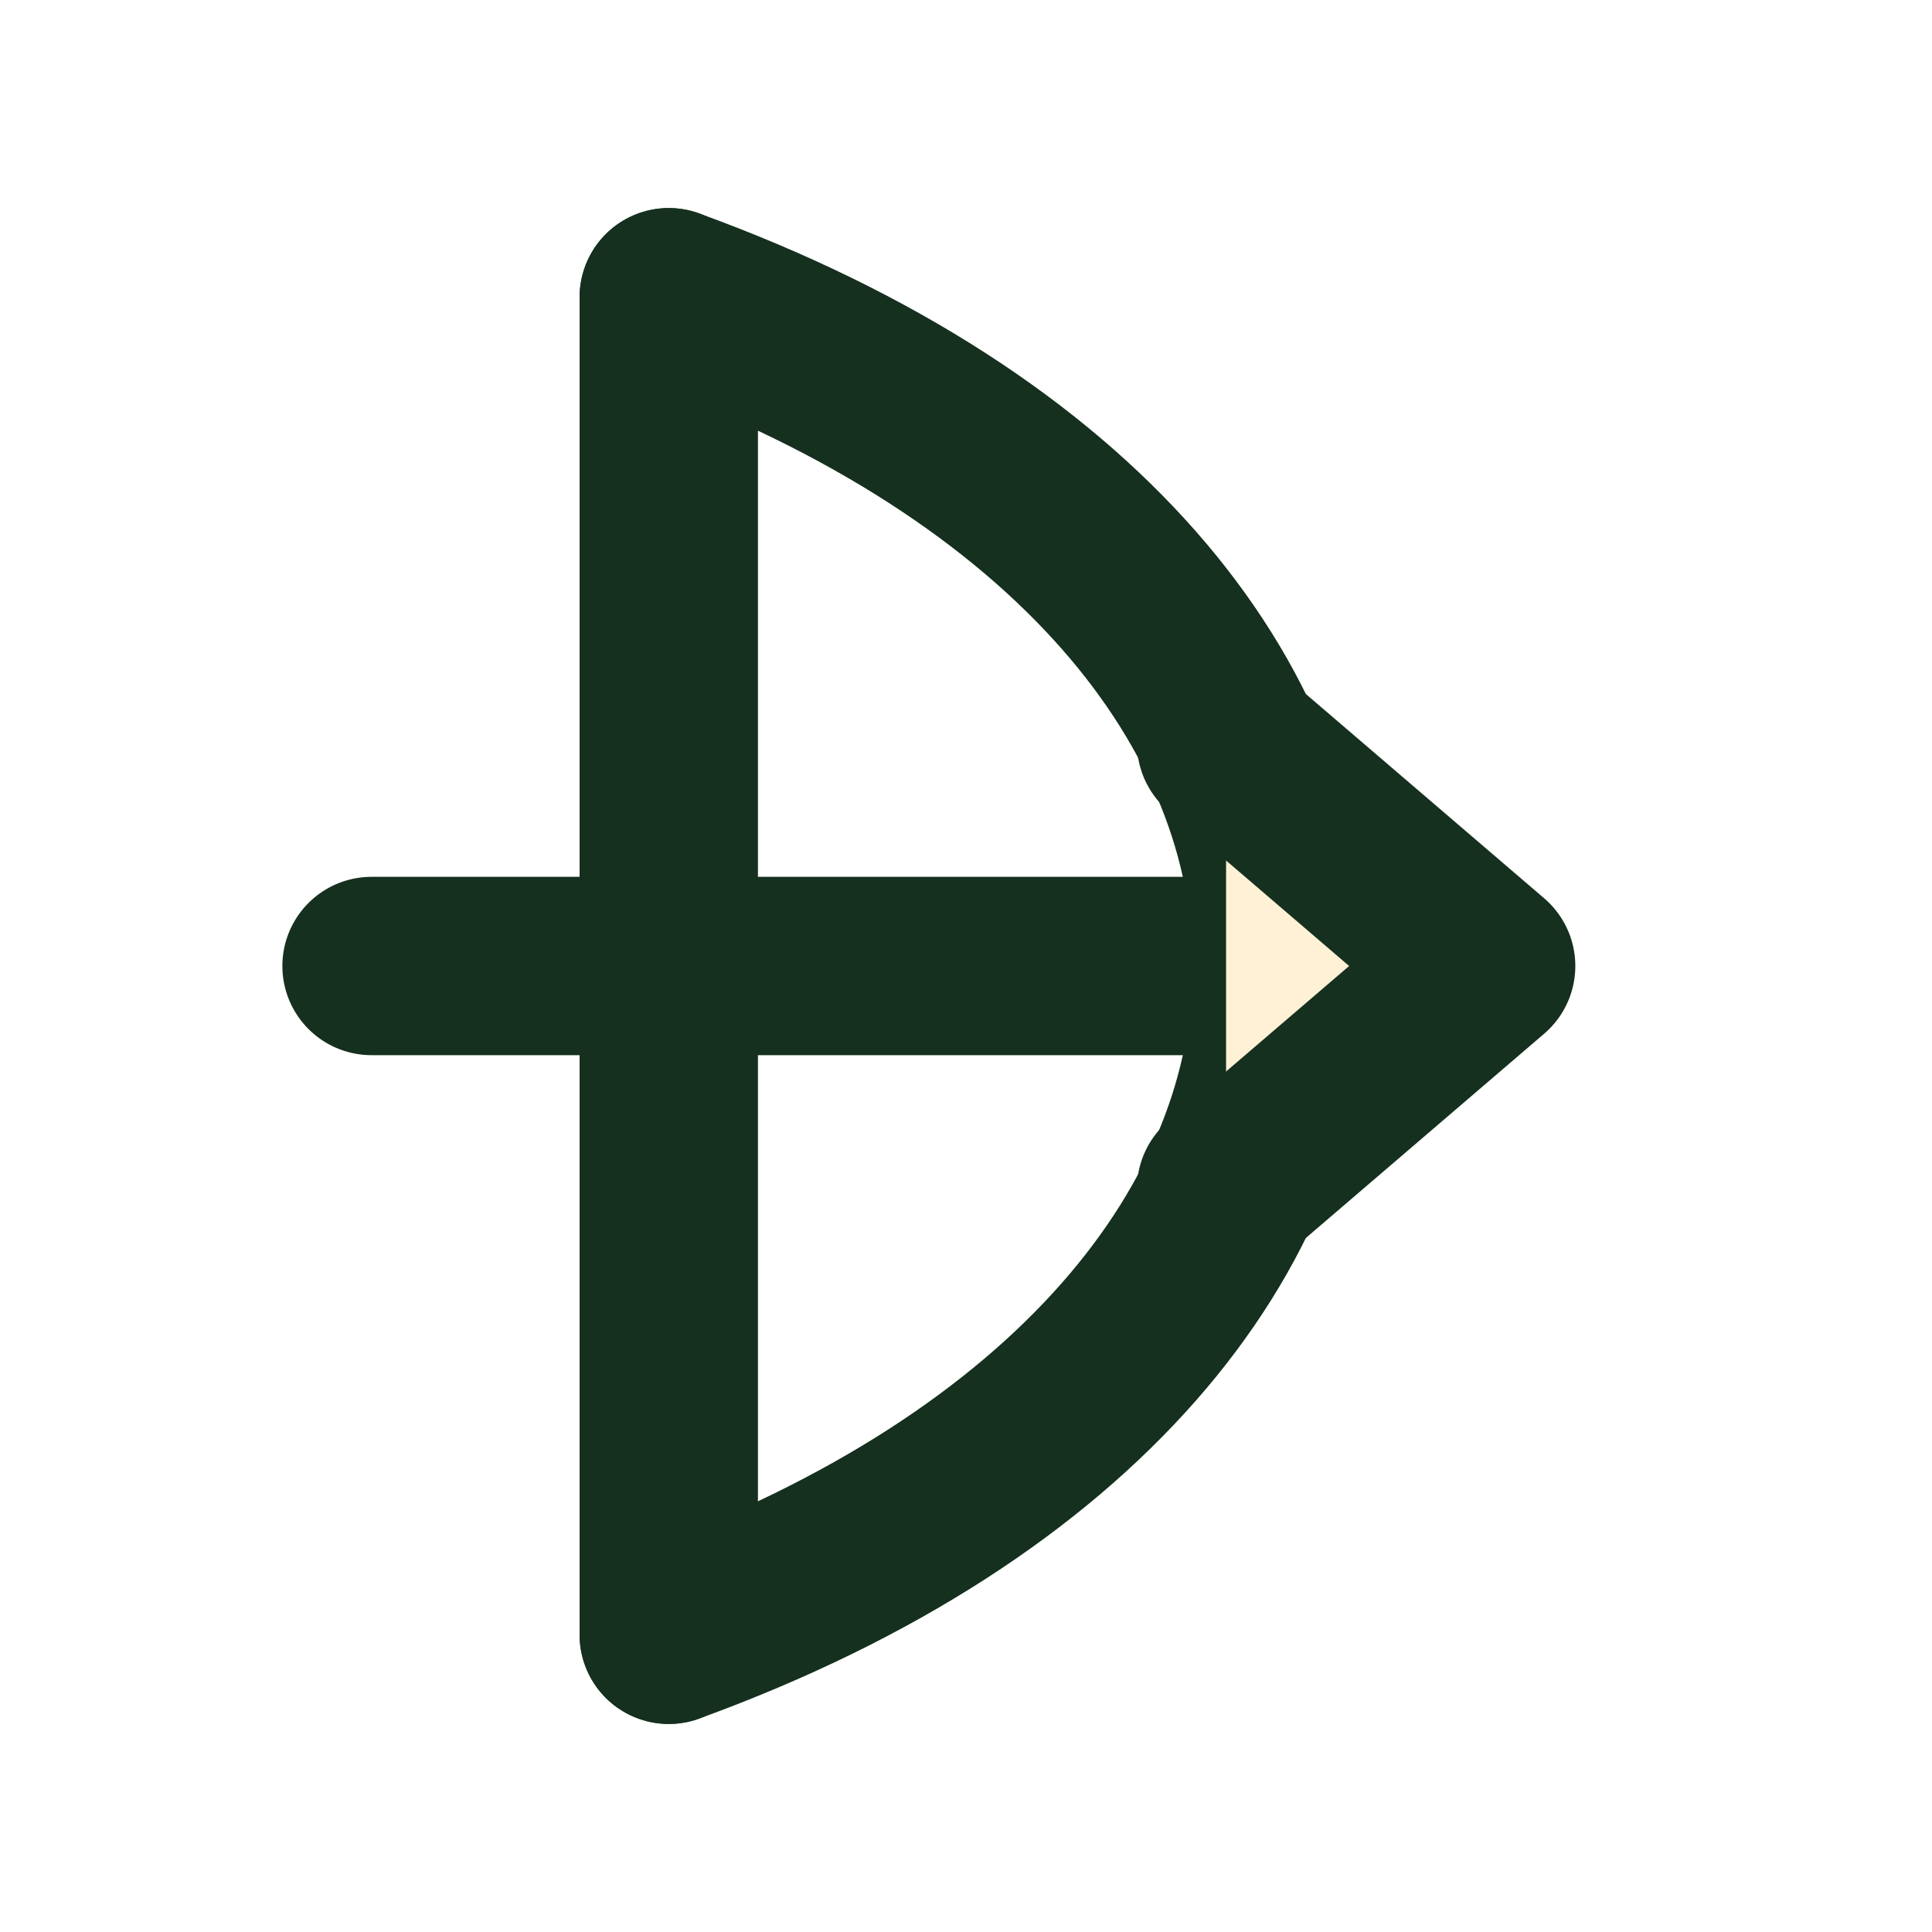
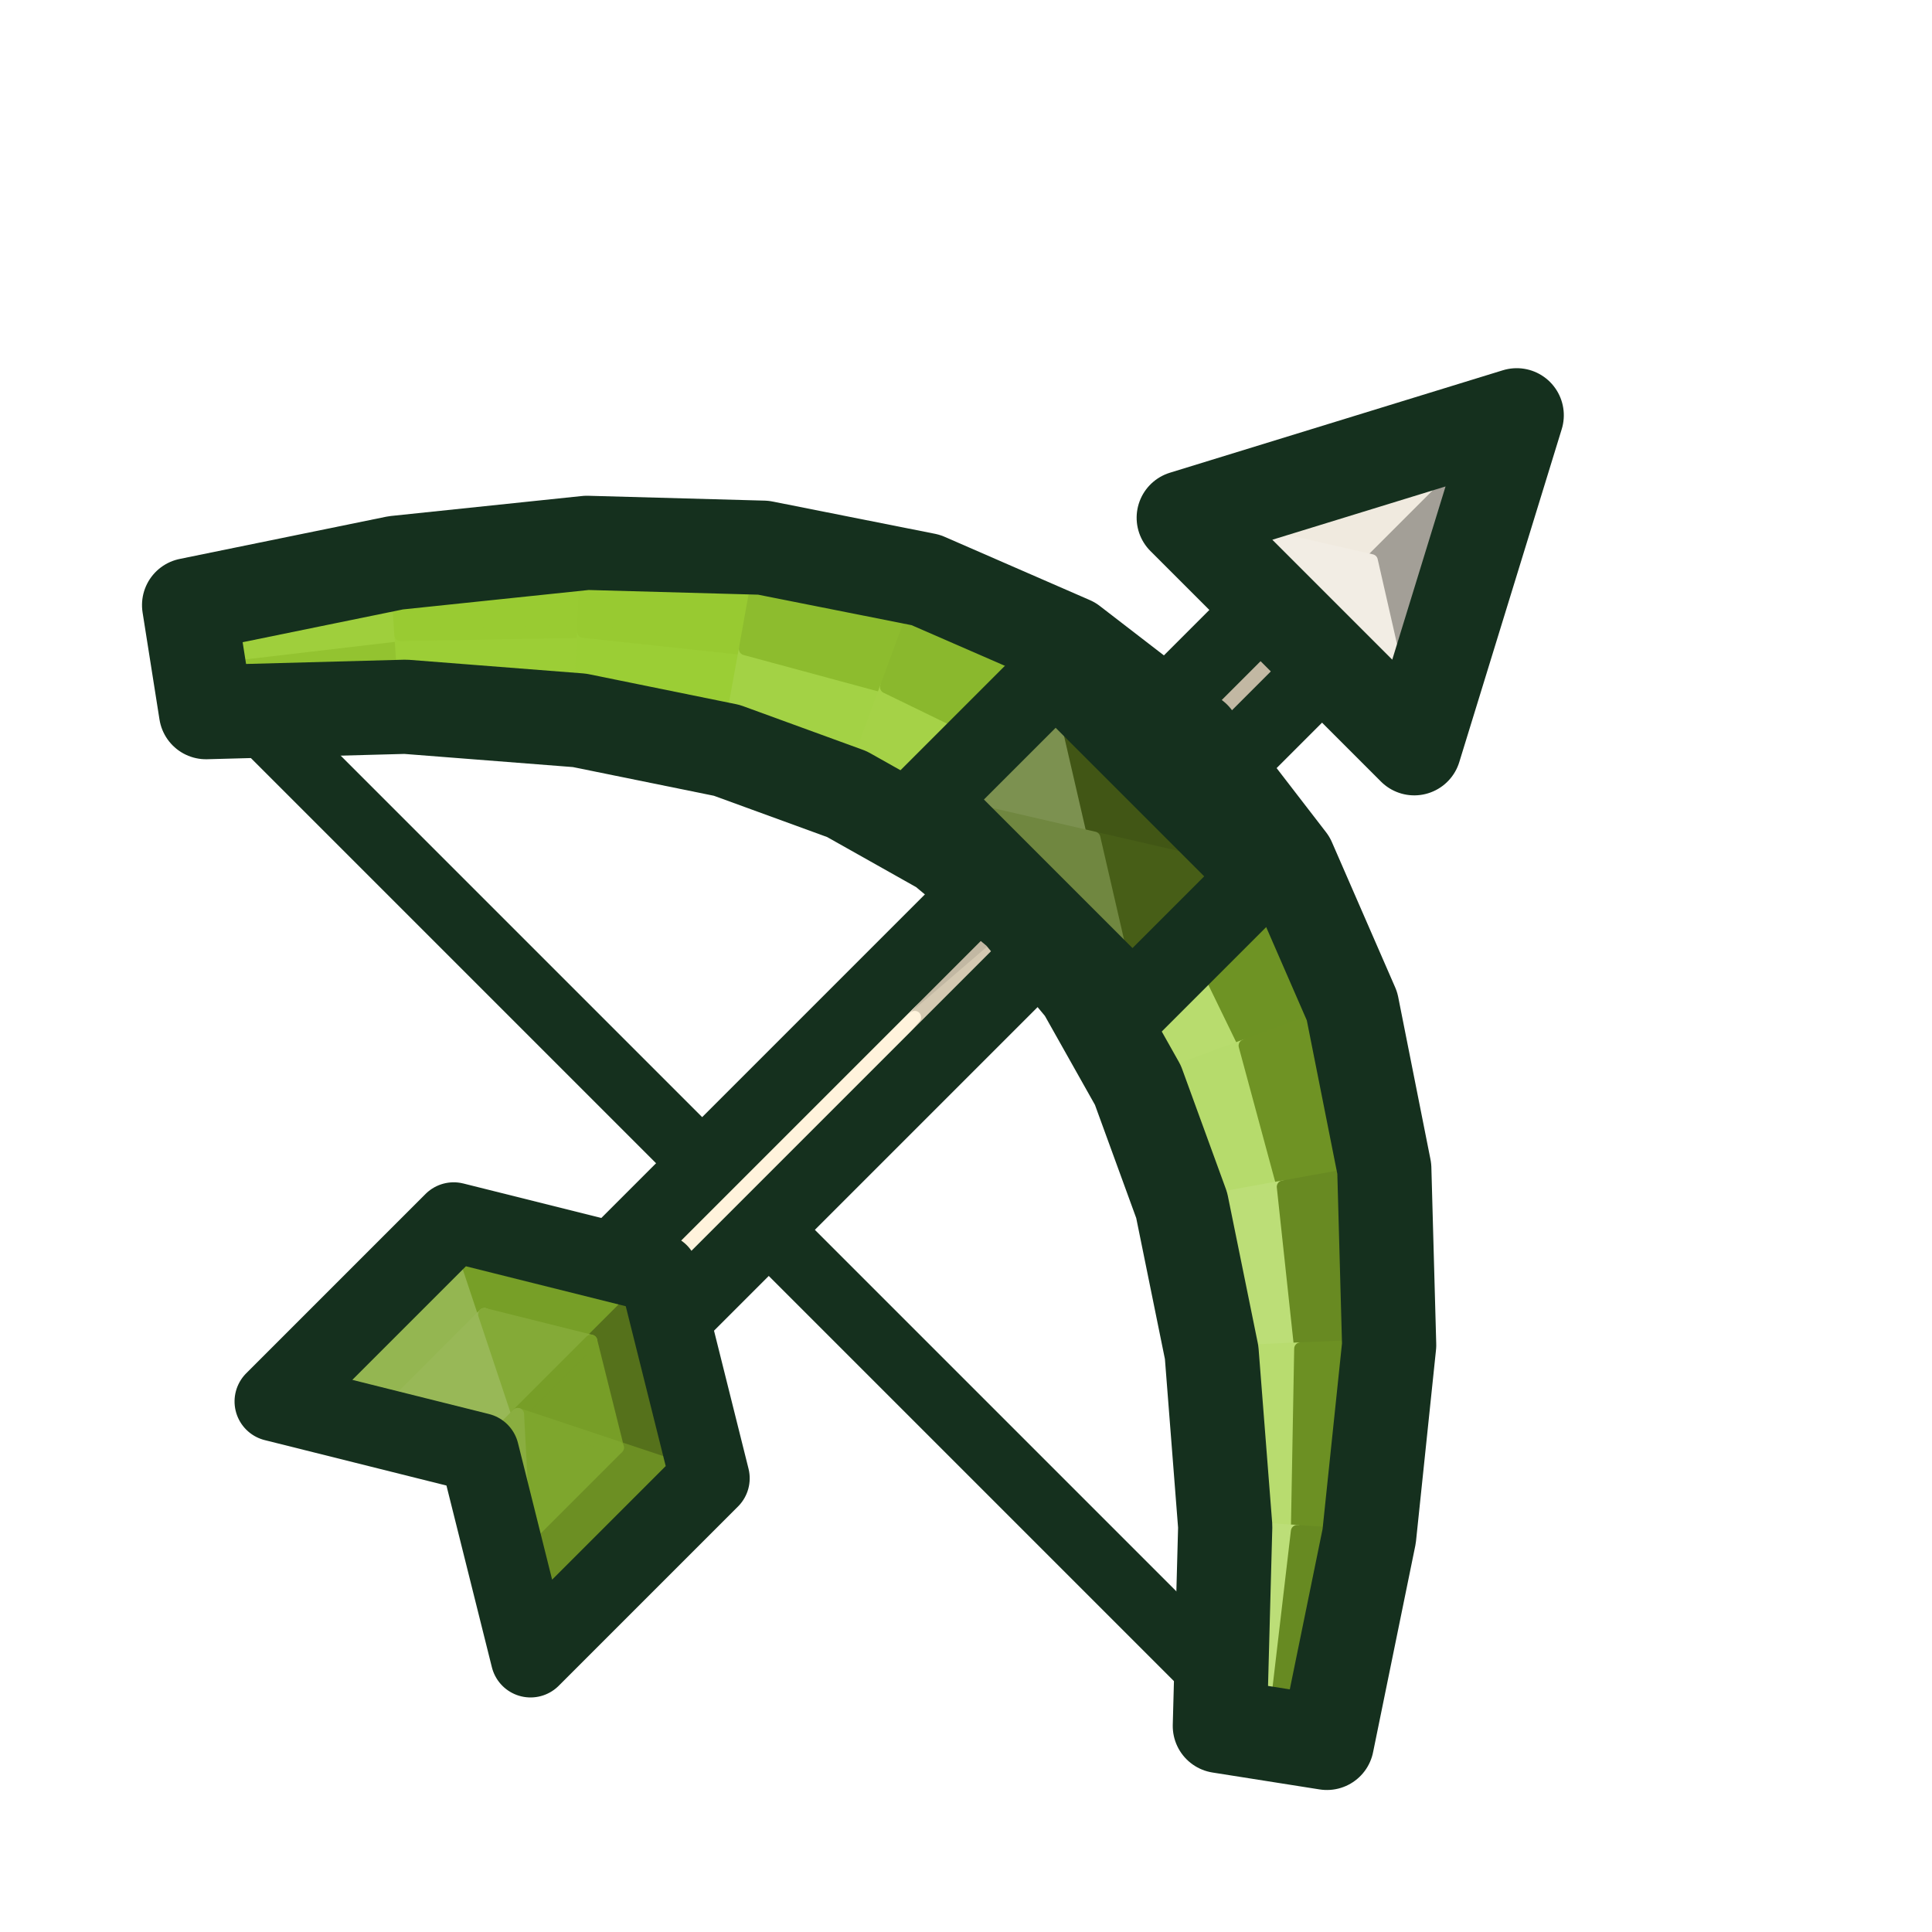
- <svg xmlns="http://www.w3.org/2000/svg" width="24" height="24" viewBox="-1 -1 26 26" fill="none" stroke="#15301E" stroke-width="2.4" stroke-linecap="round" stroke-linejoin="round">
-   <path d="M8 3 C 19 7 19 17 8 21" fill="none" />
-   <path d="M8 3 L8 21" fill="none" />
-   <path d="M4 12 L18.5 12" fill="none" />
-   <path d="M15.5 9 L19 12 L15.5 15" fill="#FFF1D6" />
+ <svg xmlns="http://www.w3.org/2000/svg" width="48" height="48" viewBox="0 0 48 48">
+   <defs>
+     <clipPath id="arc-c0">
+       <polygon points="6.00,22.80 38.00,22.80 38.00,25.20 6.00,25.20" />
+     </clipPath>
+     <clipPath id="arc-c1">
+       <polygon points="26.50,20.00 31.50,20.00 31.50,28.00 26.50,28.00" />
+     </clipPath>
+     <clipPath id="arc-c2">
+       <polygon points="37.00,19.50 45.50,24.00 37.00,28.50" />
+     </clipPath>
+     <clipPath id="arc-c3">
+       <polygon points="5.00,24.00 2.00,19.00 9.00,19.00 12.00,24.00 9.00,29.00 2.00,29.00" />
+     </clipPath>
+   </defs>
+   <g transform="translate(24 24) rotate(-45) scale(0.9) translate(-24 -24)">
+     <path d="M15 3 L15 45" fill="none" stroke="#15301E" stroke-width="1.8" stroke-linecap="round" stroke-linejoin="round" />
+     <polygon points="6.00,22.80 38.00,22.80 38.00,25.20 6.00,25.20" fill="#FFF1D6" />
+     <g clip-path="url(#arc-c0)">
+       <polygon points="6.00,22.80 38.00,22.80 22.00,24.00" fill="#fff4df" stroke="#fff4df" stroke-width="0.35" stroke-linejoin="round" />
+       <polygon points="38.00,22.80 38.00,25.20 22.00,24.00" fill="#c2b8a3" stroke="#c2b8a3" stroke-width="0.35" stroke-linejoin="round" />
+       <polygon points="38.00,25.20 6.00,25.20 22.00,24.00" fill="#d4c9b2" stroke="#d4c9b2" stroke-width="0.35" stroke-linejoin="round" />
+       <polygon points="6.00,25.20 6.00,22.80 22.00,24.00" fill="#fff3dc" stroke="#fff3dc" stroke-width="0.35" stroke-linejoin="round" />
+     </g>
+     <polygon points="6.00,22.80 38.00,22.80 38.00,25.20 6.00,25.20" fill="none" stroke="#15301E" stroke-width="2" stroke-linejoin="round" />
+     <polygon points="14.12,4.21 18.12,8.00 21.25,11.66 23.54,15.12 25.03,18.32 25.85,21.25 26.10,24.00 25.85,26.75 25.03,29.68 23.54,32.88 21.25,36.34 18.12,40.00 14.12,43.79 15.88,46.21 20.74,43.00 24.86,39.66 28.21,36.12 30.75,32.32 32.35,28.25 32.90,24.00 32.35,19.75 30.75,15.68 28.21,11.88 24.86,8.34 20.74,5.00 15.88,1.79" fill="#9ACD32" />
+     <polygon points="14.12,4.21 18.12,8.00 19.43,6.50 15.00,3.00" fill="#93c330" stroke="#93c330" stroke-width="0.35" stroke-linejoin="round" />
+     <polygon points="15.00,3.00 19.43,6.50 20.74,5.00 15.88,1.79" fill="#9fcf3c" stroke="#9fcf3c" stroke-width="0.35" stroke-linejoin="round" />
+     <polygon points="18.12,8.00 21.25,11.66 23.06,10.00 19.43,6.50" fill="#9cce36" stroke="#9cce36" stroke-width="0.35" stroke-linejoin="round" />
+     <polygon points="19.43,6.50 23.06,10.00 24.86,8.34 20.74,5.00" fill="#99cb32" stroke="#99cb32" stroke-width="0.35" stroke-linejoin="round" />
+     <polygon points="21.25,11.66 23.54,15.12 25.88,13.50 23.06,10.00" fill="#9bce35" stroke="#9bce35" stroke-width="0.35" stroke-linejoin="round" />
+     <polygon points="23.06,10.00 25.88,13.50 28.21,11.88 24.86,8.34" fill="#98ca31" stroke="#98ca31" stroke-width="0.35" stroke-linejoin="round" />
+     <polygon points="23.54,15.12 25.03,18.32 27.89,17.00 25.88,13.50" fill="#a3d245" stroke="#a3d245" stroke-width="0.35" stroke-linejoin="round" />
+     <polygon points="25.88,13.50 27.89,17.00 30.75,15.68 28.21,11.88" fill="#8dbc2e" stroke="#8dbc2e" stroke-width="0.35" stroke-linejoin="round" />
+     <polygon points="25.03,18.32 25.85,21.25 29.10,20.50 27.89,17.00" fill="#a5d247" stroke="#a5d247" stroke-width="0.35" stroke-linejoin="round" />
+     <polygon points="27.89,17.00 29.10,20.50 32.35,19.75 30.75,15.68" fill="#8ab82d" stroke="#8ab82d" stroke-width="0.35" stroke-linejoin="round" />
+     <polygon points="25.85,21.25 26.10,24.00 29.50,24.00 29.10,20.50" fill="#aed75b" stroke="#aed75b" stroke-width="0.35" stroke-linejoin="round" />
+     <polygon points="29.10,20.50 29.50,24.00 32.90,24.00 32.35,19.75" fill="#7da629" stroke="#7da629" stroke-width="0.35" stroke-linejoin="round" />
+     <polygon points="26.10,24.00 25.85,26.75 29.10,27.50 29.50,24.00" fill="#afd85d" stroke="#afd85d" stroke-width="0.35" stroke-linejoin="round" />
+     <polygon points="29.50,24.00 29.10,27.50 32.35,28.25 32.90,24.00" fill="#79a227" stroke="#79a227" stroke-width="0.35" stroke-linejoin="round" />
+     <polygon points="25.85,26.75 25.03,29.68 27.89,31.00 29.10,27.50" fill="#b8dc6e" stroke="#b8dc6e" stroke-width="0.35" stroke-linejoin="round" />
+     <polygon points="29.10,27.50 27.89,31.00 30.75,32.32 32.35,28.25" fill="#6e9324" stroke="#6e9324" stroke-width="0.35" stroke-linejoin="round" />
+     <polygon points="25.03,29.68 23.54,32.88 25.88,34.50 27.89,31.00" fill="#b6db6c" stroke="#b6db6c" stroke-width="0.35" stroke-linejoin="round" />
+     <polygon points="27.89,31.00 25.88,34.50 28.21,36.12 30.75,32.32" fill="#6f9324" stroke="#6f9324" stroke-width="0.35" stroke-linejoin="round" />
+     <polygon points="23.54,32.88 21.25,36.34 23.06,38.00 25.88,34.50" fill="#bcde77" stroke="#bcde77" stroke-width="0.35" stroke-linejoin="round" />
+     <polygon points="25.88,34.50 23.06,38.00 24.86,39.66 28.21,36.12" fill="#688a22" stroke="#688a22" stroke-width="0.35" stroke-linejoin="round" />
+     <polygon points="21.25,36.34 18.12,40.00 19.43,41.50 23.06,38.00" fill="#b8dc6f" stroke="#b8dc6f" stroke-width="0.35" stroke-linejoin="round" />
+     <polygon points="23.06,38.00 19.43,41.50 20.74,43.00 24.86,39.66" fill="#6c9023" stroke="#6c9023" stroke-width="0.35" stroke-linejoin="round" />
+     <polygon points="18.12,40.00 14.12,43.79 15.00,45.00 19.43,41.50" fill="#bcde78" stroke="#bcde78" stroke-width="0.35" stroke-linejoin="round" />
+     <polygon points="19.43,41.50 15.00,45.00 15.88,46.21 20.74,43.00" fill="#678a22" stroke="#678a22" stroke-width="0.35" stroke-linejoin="round" />
+     <polygon points="14.12,4.21 18.12,8.00 21.25,11.66 23.54,15.12 25.03,18.32 25.85,21.25 26.10,24.00 25.85,26.75 25.03,29.68 23.54,32.88 21.25,36.34 18.12,40.00 14.12,43.79 15.88,46.21 20.74,43.00 24.86,39.66 28.21,36.12 30.75,32.32 32.35,28.25 32.90,24.00 32.35,19.75 30.75,15.68 28.21,11.88 24.86,8.34 20.74,5.00 15.88,1.79" fill="none" stroke="#15301E" stroke-width="2.6" stroke-linejoin="round" />
+     <polygon points="26.50,20.00 31.50,20.00 31.50,28.00 26.50,28.00" fill="#55711c" />
+     <g clip-path="url(#arc-c1)">
+       <polygon points="26.50,20.00 31.50,20.00 29.00,24.00" fill="#7c9150" stroke="#7c9150" stroke-width="0.35" stroke-linejoin="round" />
+       <polygon points="31.50,20.00 31.50,28.00 29.00,24.00" fill="#415615" stroke="#415615" stroke-width="0.35" stroke-linejoin="round" />
+       <polygon points="31.50,28.00 26.50,28.00 29.00,24.00" fill="#475e17" stroke="#475e17" stroke-width="0.35" stroke-linejoin="round" />
+       <polygon points="26.50,28.00 26.50,20.00 29.00,24.00" fill="#708740" stroke="#708740" stroke-width="0.35" stroke-linejoin="round" />
+     </g>
+     <polygon points="26.50,20.00 31.50,20.00 31.50,28.00 26.50,28.00" fill="none" stroke="#15301E" stroke-width="2.2" stroke-linejoin="round" />
+     <polygon points="37.00,19.50 45.50,24.00 37.00,28.50" fill="#EEE8DC" />
+     <g clip-path="url(#arc-c2)">
+       <polygon points="37.00,19.50 45.50,24.00 39.83,24.00" fill="#f0eadf" stroke="#f0eadf" stroke-width="0.35" stroke-linejoin="round" />
+       <polygon points="45.50,24.00 37.00,28.50 39.83,24.00" fill="#a39f97" stroke="#a39f97" stroke-width="0.35" stroke-linejoin="round" />
+       <polygon points="37.00,28.50 37.00,19.50 39.83,24.00" fill="#f2ede4" stroke="#f2ede4" stroke-width="0.35" stroke-linejoin="round" />
+     </g>
+     <polygon points="37.00,19.50 45.50,24.00 37.00,28.50" fill="none" stroke="#15301E" stroke-width="2.6" stroke-linejoin="round" />
+     <polygon points="5.00,24.00 2.00,19.00 9.00,19.00 12.00,24.00 9.00,29.00 2.00,29.00" fill="#7ba428" />
+     <g clip-path="url(#arc-c3)">
+       <polygon points="5.00,24.00 2.00,19.00 4.16,21.40 5.72,24.00" fill="#a4c06a" stroke="#a4c06a" stroke-width="0.35" stroke-linejoin="round" />
+       <polygon points="2.00,19.00 9.00,19.00 7.80,21.40 4.16,21.40" fill="#94b651" stroke="#94b651" stroke-width="0.35" stroke-linejoin="round" />
+       <polygon points="9.00,19.00 12.00,24.00 9.36,24.00 7.80,21.40" fill="#779f27" stroke="#779f27" stroke-width="0.35" stroke-linejoin="round" />
+       <polygon points="12.00,24.00 9.00,29.00 7.80,26.60 9.36,24.00" fill="#55711b" stroke="#55711b" stroke-width="0.35" stroke-linejoin="round" />
+       <polygon points="9.00,29.00 2.00,29.00 4.16,26.60 7.80,26.60" fill="#6c8f23" stroke="#6c8f23" stroke-width="0.35" stroke-linejoin="round" />
+       <polygon points="2.00,29.00 5.00,24.00 5.72,24.00 4.16,26.60" fill="#79a227" stroke="#79a227" stroke-width="0.35" stroke-linejoin="round" />
+       <polygon points="5.72,24.00 4.16,21.40 6.50,24.00" fill="#9bba5b" stroke="#9bba5b" stroke-width="0.35" stroke-linejoin="round" />
+       <polygon points="4.16,21.40 7.80,21.40 6.50,24.00" fill="#98b857" stroke="#98b857" stroke-width="0.35" stroke-linejoin="round" />
+       <polygon points="7.80,21.40 9.36,24.00 6.50,24.00" fill="#84aa37" stroke="#84aa37" stroke-width="0.35" stroke-linejoin="round" />
+       <polygon points="9.36,24.00 7.80,26.60 6.50,24.00" fill="#779e27" stroke="#779e27" stroke-width="0.35" stroke-linejoin="round" />
+       <polygon points="7.80,26.60 4.16,26.60 6.50,24.00" fill="#7ea62d" stroke="#7ea62d" stroke-width="0.35" stroke-linejoin="round" />
+       <polygon points="4.16,26.60 5.72,24.00 6.50,24.00" fill="#8aae40" stroke="#8aae40" stroke-width="0.35" stroke-linejoin="round" />
+     </g>
+     <polygon points="5.00,24.00 2.00,19.00 9.00,19.00 12.00,24.00 9.00,29.00 2.00,29.00" fill="none" stroke="#15301E" stroke-width="2.2" stroke-linejoin="round" />
+   </g>
</svg>
